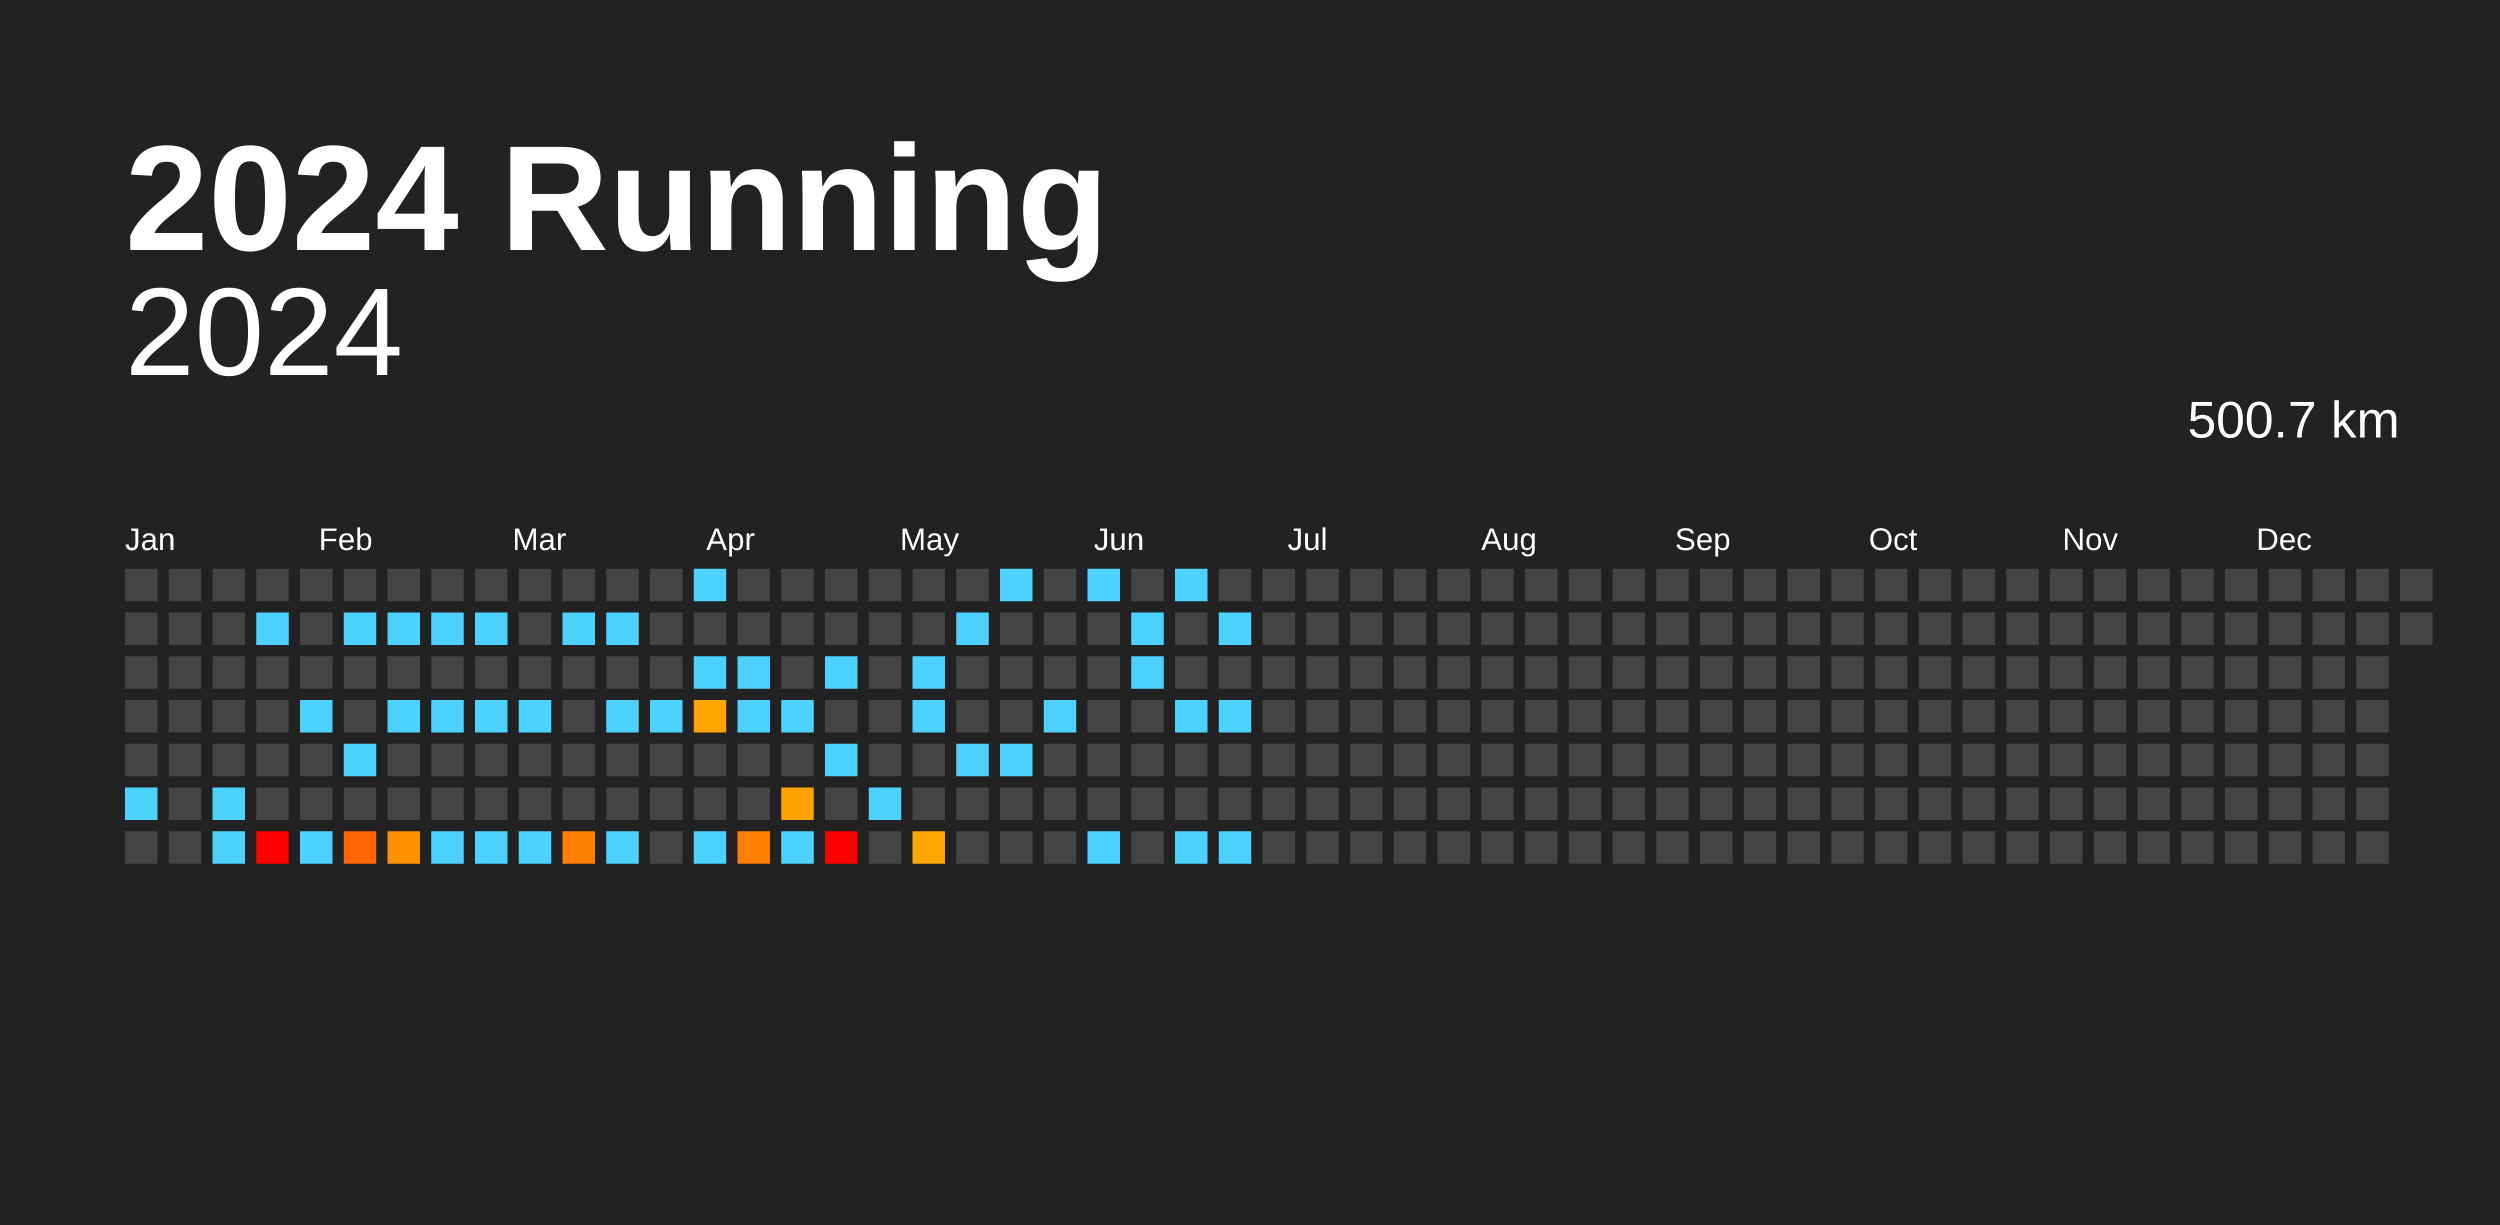
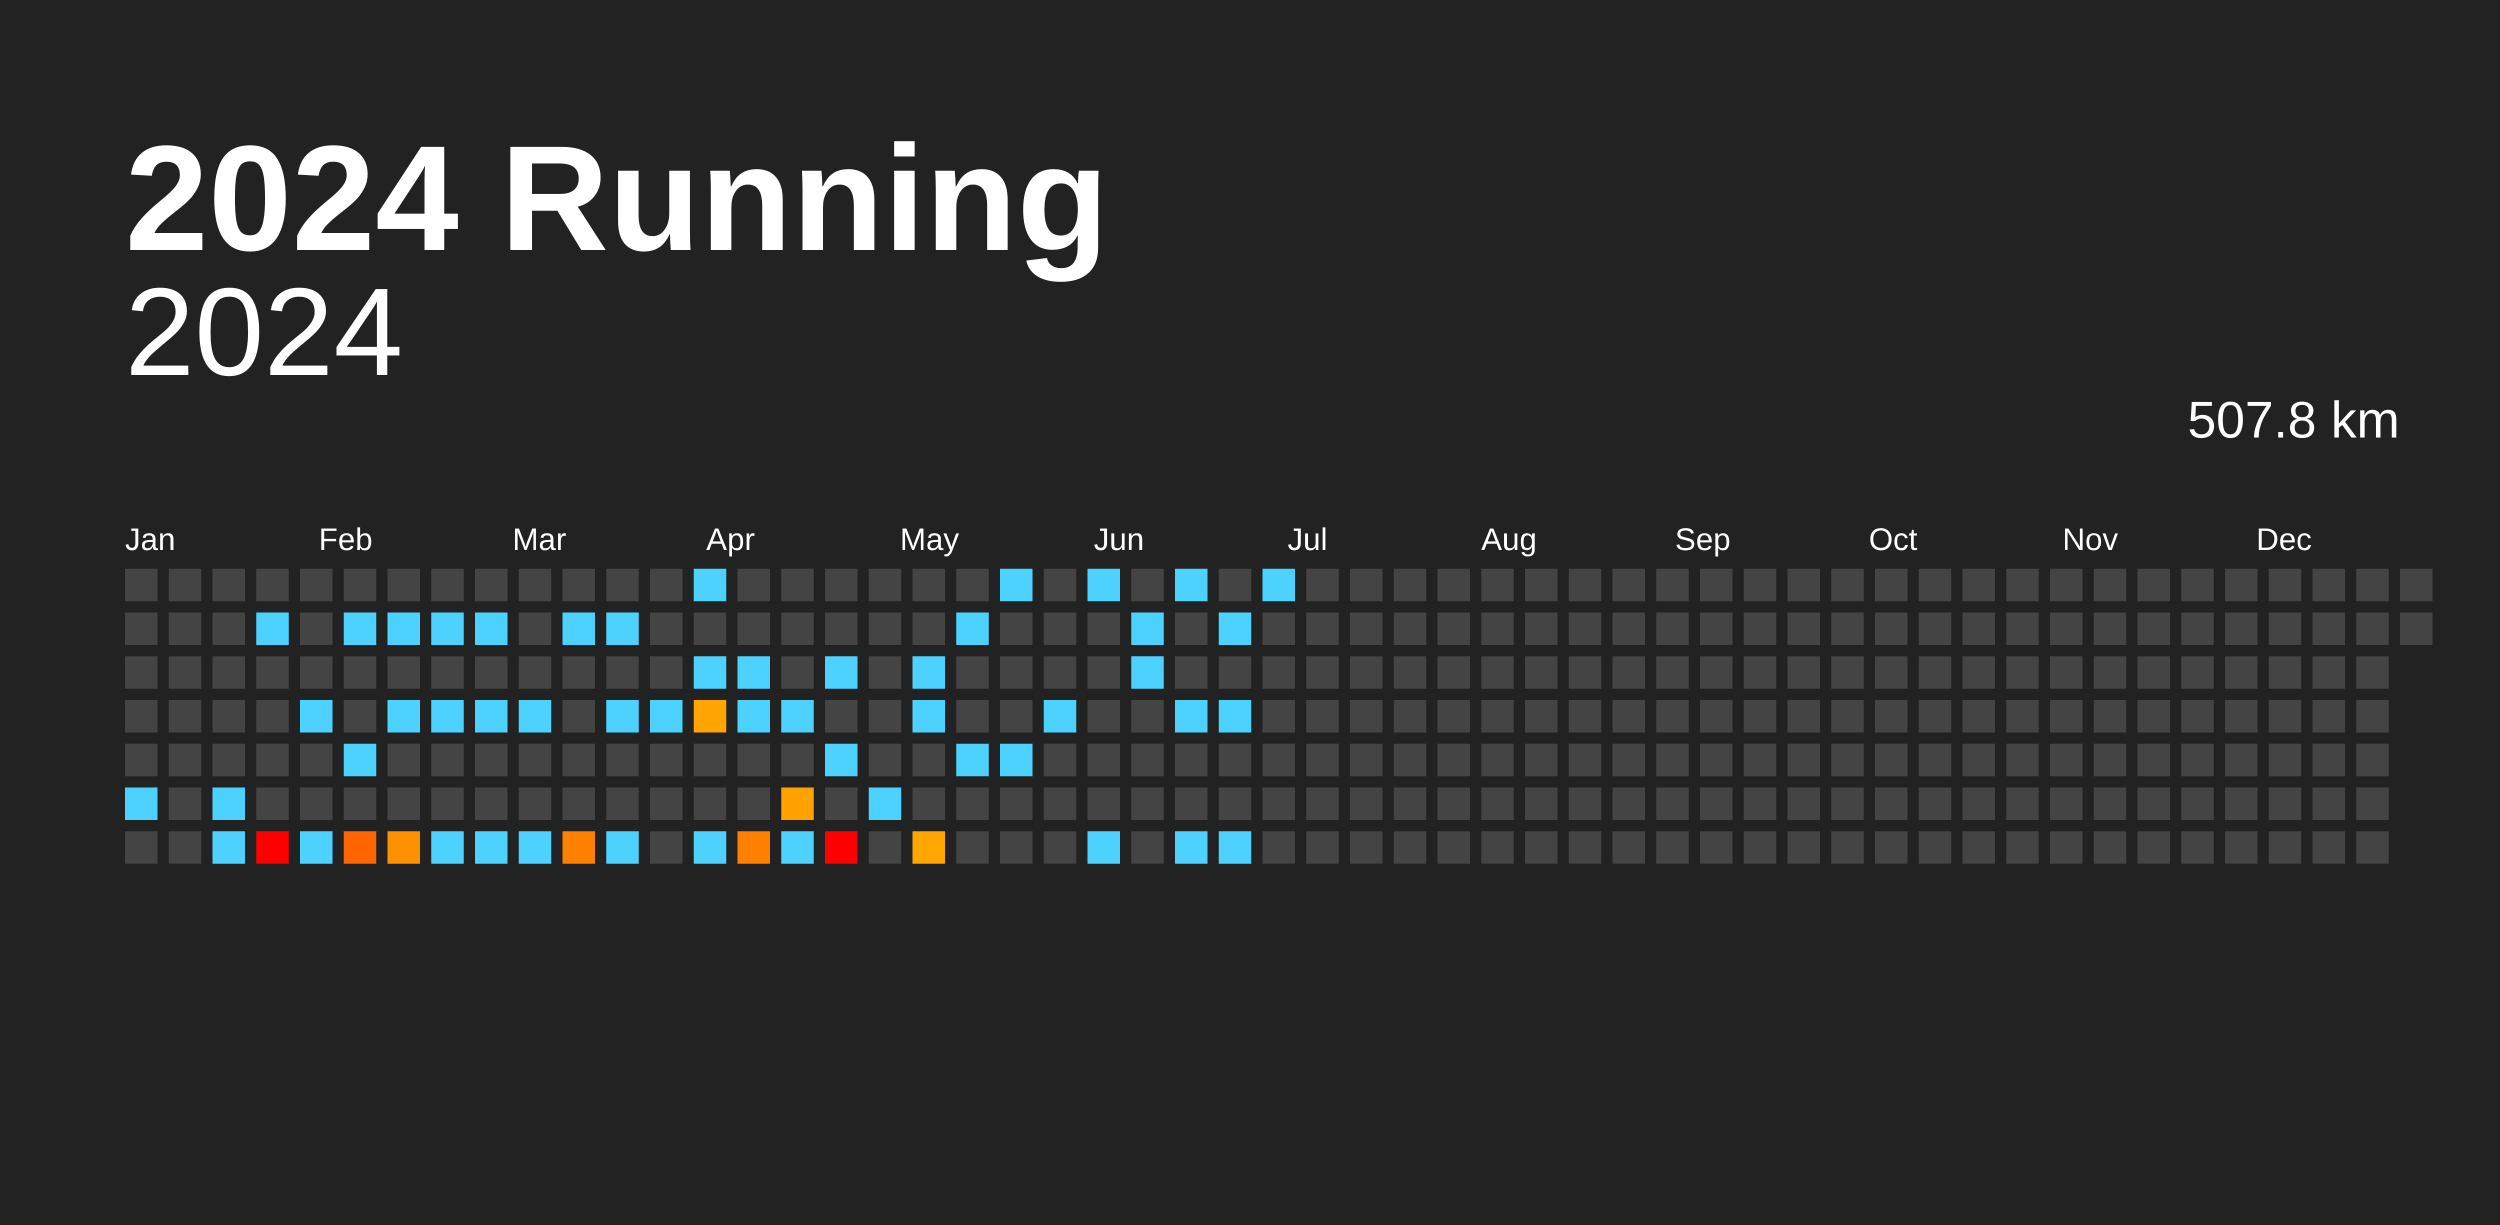
<svg xmlns="http://www.w3.org/2000/svg" baseProfile="full" height="98mm" version="1.1" viewBox="0,0,200,98" width="200mm">
  <defs />
  <rect fill="#222222" height="98" width="200" x="0" y="0" />
  <text fill="#FFFFFF" style="font-size:12px; font-family:Arial; font-weight:bold;" x="10" y="20">2024 Running</text>
  <text alignment-baseline="hanging" fill="#FFFFFF" style="font-size:10.0px; font-family:Arial;" x="10" y="30">2024</text>
-   <text alignment-baseline="hanging" fill="#FFFFFF" style="font-size:4.125px; font-family:Arial;" x="175" y="35">500.7 km</text>
+   <text alignment-baseline="hanging" fill="#FFFFFF" style="font-size:4.125px; font-family:Arial;" x="175" y="35">507.8 km</text>
  <text fill="#FFFFFF" style="font-size:2.5px; font-family:Arial" x="10.0" y="44">Jan</text>
  <text fill="#FFFFFF" style="font-size:2.5px; font-family:Arial" x="25.5" y="44">Feb</text>
  <text fill="#FFFFFF" style="font-size:2.5px; font-family:Arial" x="41.0" y="44">Mar</text>
  <text fill="#FFFFFF" style="font-size:2.5px; font-family:Arial" x="56.5" y="44">Apr</text>
  <text fill="#FFFFFF" style="font-size:2.5px; font-family:Arial" x="72.0" y="44">May</text>
  <text fill="#FFFFFF" style="font-size:2.5px; font-family:Arial" x="87.5" y="44">Jun</text>
  <text fill="#FFFFFF" style="font-size:2.5px; font-family:Arial" x="103.0" y="44">Jul</text>
  <text fill="#FFFFFF" style="font-size:2.5px; font-family:Arial" x="118.5" y="44">Aug</text>
  <text fill="#FFFFFF" style="font-size:2.5px; font-family:Arial" x="134.0" y="44">Sep</text>
  <text fill="#FFFFFF" style="font-size:2.5px; font-family:Arial" x="149.5" y="44">Oct</text>
  <text fill="#FFFFFF" style="font-size:2.5px; font-family:Arial" x="165.0" y="44">Nov</text>
  <text fill="#FFFFFF" style="font-size:2.5px; font-family:Arial" x="180.5" y="44">Dec</text>
  <rect fill="#444444" height="2.6" width="2.6" x="10.0" y="45.5" />
  <rect fill="#444444" height="2.6" width="2.6" x="10.0" y="49.0" />
  <rect fill="#444444" height="2.6" width="2.6" x="10.0" y="52.5" />
  <rect fill="#444444" height="2.6" width="2.6" x="10.0" y="56.0" />
  <rect fill="#444444" height="2.6" width="2.6" x="10.0" y="59.5" />
  <rect fill="#4dd2ff" height="2.6" width="2.6" x="10.0" y="63.0" />
  <rect fill="#444444" height="2.6" width="2.6" x="10.0" y="66.5" />
  <rect fill="#444444" height="2.6" width="2.6" x="13.5" y="45.5" />
  <rect fill="#444444" height="2.6" width="2.6" x="13.5" y="49.0" />
  <rect fill="#444444" height="2.6" width="2.6" x="13.5" y="52.5" />
  <rect fill="#444444" height="2.6" width="2.6" x="13.5" y="56.0" />
  <rect fill="#444444" height="2.6" width="2.6" x="13.5" y="59.5" />
  <rect fill="#444444" height="2.6" width="2.6" x="13.5" y="63.0" />
  <rect fill="#444444" height="2.6" width="2.6" x="13.5" y="66.5" />
  <rect fill="#444444" height="2.6" width="2.6" x="17.0" y="45.5" />
  <rect fill="#444444" height="2.6" width="2.6" x="17.0" y="49.0" />
  <rect fill="#444444" height="2.6" width="2.6" x="17.0" y="52.5" />
  <rect fill="#444444" height="2.6" width="2.6" x="17.0" y="56.0" />
  <rect fill="#444444" height="2.6" width="2.6" x="17.0" y="59.5" />
  <rect fill="#4dd2ff" height="2.6" width="2.6" x="17.0" y="63.0" />
  <rect fill="#4dd2ff" height="2.6" width="2.6" x="17.0" y="66.5" />
  <rect fill="#444444" height="2.6" width="2.6" x="20.5" y="45.5" />
  <rect fill="#4dd2ff" height="2.6" width="2.6" x="20.5" y="49.0" />
  <rect fill="#444444" height="2.6" width="2.6" x="20.5" y="52.5" />
  <rect fill="#444444" height="2.6" width="2.6" x="20.5" y="56.0" />
  <rect fill="#444444" height="2.6" width="2.6" x="20.5" y="59.5" />
  <rect fill="#444444" height="2.6" width="2.6" x="20.5" y="63.0" />
  <rect fill="red" height="2.6" width="2.6" x="20.5" y="66.5" />
  <rect fill="#444444" height="2.6" width="2.6" x="24.0" y="45.5" />
  <rect fill="#444444" height="2.6" width="2.6" x="24.0" y="49.0" />
  <rect fill="#444444" height="2.6" width="2.6" x="24.0" y="52.5" />
  <rect fill="#4dd2ff" height="2.6" width="2.6" x="24.0" y="56.0" />
  <rect fill="#444444" height="2.6" width="2.6" x="24.0" y="59.5" />
  <rect fill="#444444" height="2.6" width="2.6" x="24.0" y="63.0" />
  <rect fill="#4dd2ff" height="2.6" width="2.6" x="24.0" y="66.5" />
  <rect fill="#444444" height="2.6" width="2.6" x="27.5" y="45.5" />
  <rect fill="#4dd2ff" height="2.6" width="2.6" x="27.5" y="49.0" />
  <rect fill="#444444" height="2.6" width="2.6" x="27.5" y="52.5" />
  <rect fill="#444444" height="2.6" width="2.6" x="27.5" y="56.0" />
  <rect fill="#4dd2ff" height="2.6" width="2.6" x="27.5" y="59.5" />
  <rect fill="#444444" height="2.6" width="2.6" x="27.5" y="63.0" />
  <rect fill="#ff6500" height="2.6" width="2.6" x="27.5" y="66.5" />
  <rect fill="#444444" height="2.6" width="2.6" x="31.0" y="45.5" />
  <rect fill="#4dd2ff" height="2.6" width="2.6" x="31.0" y="49.0" />
  <rect fill="#444444" height="2.6" width="2.6" x="31.0" y="52.5" />
  <rect fill="#4dd2ff" height="2.6" width="2.6" x="31.0" y="56.0" />
  <rect fill="#444444" height="2.6" width="2.6" x="31.0" y="59.5" />
  <rect fill="#444444" height="2.6" width="2.6" x="31.0" y="63.0" />
  <rect fill="#ff9000" height="2.6" width="2.6" x="31.0" y="66.5" />
  <rect fill="#444444" height="2.6" width="2.6" x="34.5" y="45.5" />
  <rect fill="#4dd2ff" height="2.6" width="2.6" x="34.5" y="49.0" />
  <rect fill="#444444" height="2.6" width="2.6" x="34.5" y="52.5" />
  <rect fill="#4dd2ff" height="2.6" width="2.6" x="34.5" y="56.0" />
  <rect fill="#444444" height="2.6" width="2.6" x="34.5" y="59.5" />
  <rect fill="#444444" height="2.6" width="2.6" x="34.5" y="63.0" />
  <rect fill="#4dd2ff" height="2.6" width="2.6" x="34.5" y="66.5" />
  <rect fill="#444444" height="2.6" width="2.6" x="38.0" y="45.5" />
  <rect fill="#4dd2ff" height="2.6" width="2.6" x="38.0" y="49.0" />
  <rect fill="#444444" height="2.6" width="2.6" x="38.0" y="52.5" />
  <rect fill="#4dd2ff" height="2.6" width="2.6" x="38.0" y="56.0" />
  <rect fill="#444444" height="2.6" width="2.6" x="38.0" y="59.5" />
  <rect fill="#444444" height="2.6" width="2.6" x="38.0" y="63.0" />
  <rect fill="#4dd2ff" height="2.6" width="2.6" x="38.0" y="66.5" />
  <rect fill="#444444" height="2.6" width="2.6" x="41.5" y="45.5" />
  <rect fill="#444444" height="2.6" width="2.6" x="41.5" y="49.0" />
  <rect fill="#444444" height="2.6" width="2.6" x="41.5" y="52.5" />
  <rect fill="#4dd2ff" height="2.6" width="2.6" x="41.5" y="56.0" />
  <rect fill="#444444" height="2.6" width="2.6" x="41.5" y="59.5" />
  <rect fill="#444444" height="2.6" width="2.6" x="41.5" y="63.0" />
  <rect fill="#4dd2ff" height="2.6" width="2.6" x="41.5" y="66.5" />
  <rect fill="#444444" height="2.6" width="2.6" x="45.0" y="45.5" />
  <rect fill="#4dd2ff" height="2.6" width="2.6" x="45.0" y="49.0" />
  <rect fill="#444444" height="2.6" width="2.6" x="45.0" y="52.5" />
  <rect fill="#444444" height="2.6" width="2.6" x="45.0" y="56.0" />
  <rect fill="#444444" height="2.6" width="2.6" x="45.0" y="59.5" />
  <rect fill="#444444" height="2.6" width="2.6" x="45.0" y="63.0" />
  <rect fill="#ff7f00" height="2.6" width="2.6" x="45.0" y="66.5" />
  <rect fill="#444444" height="2.6" width="2.6" x="48.5" y="45.5" />
  <rect fill="#4dd2ff" height="2.6" width="2.6" x="48.5" y="49.0" />
  <rect fill="#444444" height="2.6" width="2.6" x="48.5" y="52.5" />
  <rect fill="#4dd2ff" height="2.6" width="2.6" x="48.5" y="56.0" />
  <rect fill="#444444" height="2.6" width="2.6" x="48.5" y="59.5" />
  <rect fill="#444444" height="2.6" width="2.6" x="48.5" y="63.0" />
  <rect fill="#4dd2ff" height="2.6" width="2.6" x="48.5" y="66.5" />
  <rect fill="#444444" height="2.6" width="2.6" x="52.0" y="45.5" />
  <rect fill="#444444" height="2.6" width="2.6" x="52.0" y="49.0" />
  <rect fill="#444444" height="2.6" width="2.6" x="52.0" y="52.5" />
  <rect fill="#4dd2ff" height="2.6" width="2.6" x="52.0" y="56.0" />
  <rect fill="#444444" height="2.6" width="2.6" x="52.0" y="59.5" />
  <rect fill="#444444" height="2.6" width="2.6" x="52.0" y="63.0" />
  <rect fill="#444444" height="2.6" width="2.6" x="52.0" y="66.5" />
  <rect fill="#4dd2ff" height="2.6" width="2.6" x="55.5" y="45.5" />
  <rect fill="#444444" height="2.6" width="2.6" x="55.5" y="49.0" />
  <rect fill="#4dd2ff" height="2.6" width="2.6" x="55.5" y="52.5" />
  <rect fill="#ffa400" height="2.6" width="2.6" x="55.5" y="56.0" />
  <rect fill="#444444" height="2.6" width="2.6" x="55.5" y="59.5" />
  <rect fill="#444444" height="2.6" width="2.6" x="55.5" y="63.0" />
  <rect fill="#4dd2ff" height="2.6" width="2.6" x="55.5" y="66.5" />
  <rect fill="#444444" height="2.6" width="2.6" x="59.0" y="45.5" />
  <rect fill="#444444" height="2.6" width="2.6" x="59.0" y="49.0" />
  <rect fill="#4dd2ff" height="2.6" width="2.6" x="59.0" y="52.5" />
  <rect fill="#4dd2ff" height="2.6" width="2.6" x="59.0" y="56.0" />
  <rect fill="#444444" height="2.6" width="2.6" x="59.0" y="59.5" />
  <rect fill="#444444" height="2.6" width="2.6" x="59.0" y="63.0" />
  <rect fill="#ff7f00" height="2.6" width="2.6" x="59.0" y="66.5" />
  <rect fill="#444444" height="2.6" width="2.6" x="62.5" y="45.5" />
  <rect fill="#444444" height="2.6" width="2.6" x="62.5" y="49.0" />
  <rect fill="#444444" height="2.6" width="2.6" x="62.5" y="52.5" />
  <rect fill="#4dd2ff" height="2.6" width="2.6" x="62.5" y="56.0" />
  <rect fill="#444444" height="2.6" width="2.6" x="62.5" y="59.5" />
  <rect fill="#ffa200" height="2.6" width="2.6" x="62.5" y="63.0" />
  <rect fill="#4dd2ff" height="2.6" width="2.6" x="62.5" y="66.5" />
  <rect fill="#444444" height="2.6" width="2.6" x="66.0" y="45.5" />
  <rect fill="#444444" height="2.6" width="2.6" x="66.0" y="49.0" />
  <rect fill="#4dd2ff" height="2.6" width="2.6" x="66.0" y="52.5" />
  <rect fill="#444444" height="2.6" width="2.6" x="66.0" y="56.0" />
  <rect fill="#4dd2ff" height="2.6" width="2.6" x="66.0" y="59.5" />
  <rect fill="#444444" height="2.6" width="2.6" x="66.0" y="63.0" />
  <rect fill="red" height="2.6" width="2.6" x="66.0" y="66.5" />
  <rect fill="#444444" height="2.6" width="2.6" x="69.5" y="45.5" />
  <rect fill="#444444" height="2.6" width="2.6" x="69.5" y="49.0" />
  <rect fill="#444444" height="2.6" width="2.6" x="69.5" y="52.5" />
  <rect fill="#444444" height="2.6" width="2.6" x="69.5" y="56.0" />
  <rect fill="#444444" height="2.6" width="2.6" x="69.5" y="59.5" />
  <rect fill="#4dd2ff" height="2.6" width="2.6" x="69.5" y="63.0" />
  <rect fill="#444444" height="2.6" width="2.6" x="69.5" y="66.5" />
  <rect fill="#444444" height="2.6" width="2.6" x="73.0" y="45.5" />
  <rect fill="#444444" height="2.6" width="2.6" x="73.0" y="49.0" />
  <rect fill="#4dd2ff" height="2.6" width="2.6" x="73.0" y="52.5" />
  <rect fill="#4dd2ff" height="2.6" width="2.6" x="73.0" y="56.0" />
  <rect fill="#444444" height="2.6" width="2.6" x="73.0" y="59.5" />
  <rect fill="#444444" height="2.6" width="2.6" x="73.0" y="63.0" />
  <rect fill="#ffa600" height="2.6" width="2.6" x="73.0" y="66.5" />
  <rect fill="#444444" height="2.6" width="2.6" x="76.5" y="45.5" />
  <rect fill="#4dd2ff" height="2.6" width="2.6" x="76.5" y="49.0" />
  <rect fill="#444444" height="2.6" width="2.6" x="76.5" y="52.5" />
  <rect fill="#444444" height="2.6" width="2.6" x="76.5" y="56.0" />
  <rect fill="#4dd2ff" height="2.6" width="2.6" x="76.5" y="59.5" />
  <rect fill="#444444" height="2.6" width="2.6" x="76.5" y="63.0" />
  <rect fill="#444444" height="2.6" width="2.6" x="76.5" y="66.5" />
  <rect fill="#4dd2ff" height="2.6" width="2.6" x="80.0" y="45.5" />
  <rect fill="#444444" height="2.6" width="2.6" x="80.0" y="49.0" />
  <rect fill="#444444" height="2.6" width="2.6" x="80.0" y="52.5" />
  <rect fill="#444444" height="2.6" width="2.6" x="80.0" y="56.0" />
  <rect fill="#4dd2ff" height="2.6" width="2.6" x="80.0" y="59.5" />
  <rect fill="#444444" height="2.6" width="2.6" x="80.0" y="63.0" />
  <rect fill="#444444" height="2.6" width="2.6" x="80.0" y="66.5" />
  <rect fill="#444444" height="2.6" width="2.6" x="83.5" y="45.5" />
  <rect fill="#444444" height="2.6" width="2.6" x="83.5" y="49.0" />
  <rect fill="#444444" height="2.6" width="2.6" x="83.5" y="52.5" />
  <rect fill="#4dd2ff" height="2.6" width="2.6" x="83.5" y="56.0" />
  <rect fill="#444444" height="2.6" width="2.6" x="83.5" y="59.5" />
  <rect fill="#444444" height="2.6" width="2.6" x="83.5" y="63.0" />
  <rect fill="#444444" height="2.6" width="2.6" x="83.5" y="66.5" />
  <rect fill="#4dd2ff" height="2.6" width="2.6" x="87.0" y="45.5" />
  <rect fill="#444444" height="2.6" width="2.6" x="87.0" y="49.0" />
  <rect fill="#444444" height="2.6" width="2.6" x="87.0" y="52.5" />
  <rect fill="#444444" height="2.6" width="2.6" x="87.0" y="56.0" />
  <rect fill="#444444" height="2.6" width="2.6" x="87.0" y="59.5" />
  <rect fill="#444444" height="2.6" width="2.6" x="87.0" y="63.0" />
  <rect fill="#4dd2ff" height="2.6" width="2.6" x="87.0" y="66.5" />
  <rect fill="#444444" height="2.6" width="2.6" x="90.5" y="45.5" />
  <rect fill="#4dd2ff" height="2.6" width="2.6" x="90.5" y="49.0" />
  <rect fill="#4dd2ff" height="2.6" width="2.6" x="90.5" y="52.5" />
  <rect fill="#444444" height="2.6" width="2.6" x="90.5" y="56.0" />
  <rect fill="#444444" height="2.6" width="2.6" x="90.5" y="59.5" />
  <rect fill="#444444" height="2.6" width="2.6" x="90.5" y="63.0" />
  <rect fill="#444444" height="2.6" width="2.6" x="90.5" y="66.5" />
  <rect fill="#4dd2ff" height="2.6" width="2.6" x="94.0" y="45.5" />
  <rect fill="#444444" height="2.6" width="2.6" x="94.0" y="49.0" />
  <rect fill="#444444" height="2.6" width="2.6" x="94.0" y="52.5" />
  <rect fill="#4dd2ff" height="2.6" width="2.6" x="94.0" y="56.0" />
  <rect fill="#444444" height="2.6" width="2.6" x="94.0" y="59.5" />
  <rect fill="#444444" height="2.6" width="2.6" x="94.0" y="63.0" />
  <rect fill="#4dd2ff" height="2.6" width="2.6" x="94.0" y="66.5" />
  <rect fill="#444444" height="2.6" width="2.6" x="97.5" y="45.5" />
  <rect fill="#4dd2ff" height="2.6" width="2.6" x="97.5" y="49.0" />
  <rect fill="#444444" height="2.6" width="2.6" x="97.5" y="52.5" />
  <rect fill="#4dd2ff" height="2.6" width="2.6" x="97.5" y="56.0" />
  <rect fill="#444444" height="2.6" width="2.6" x="97.5" y="59.5" />
  <rect fill="#444444" height="2.6" width="2.6" x="97.5" y="63.0" />
  <rect fill="#4dd2ff" height="2.6" width="2.6" x="97.5" y="66.5" />
-   <rect fill="#444444" height="2.6" width="2.6" x="101.0" y="45.5" />
+   <rect fill="#4dd2ff" height="2.6" width="2.6" x="101.0" y="45.5" />
  <rect fill="#444444" height="2.6" width="2.6" x="101.0" y="49.0" />
  <rect fill="#444444" height="2.6" width="2.6" x="101.0" y="52.5" />
  <rect fill="#444444" height="2.6" width="2.6" x="101.0" y="56.0" />
  <rect fill="#444444" height="2.6" width="2.6" x="101.0" y="59.5" />
  <rect fill="#444444" height="2.6" width="2.6" x="101.0" y="63.0" />
  <rect fill="#444444" height="2.6" width="2.6" x="101.0" y="66.5" />
  <rect fill="#444444" height="2.6" width="2.6" x="104.5" y="45.5" />
  <rect fill="#444444" height="2.6" width="2.6" x="104.5" y="49.0" />
  <rect fill="#444444" height="2.6" width="2.6" x="104.5" y="52.5" />
  <rect fill="#444444" height="2.6" width="2.6" x="104.5" y="56.0" />
  <rect fill="#444444" height="2.6" width="2.6" x="104.5" y="59.5" />
  <rect fill="#444444" height="2.6" width="2.6" x="104.5" y="63.0" />
  <rect fill="#444444" height="2.6" width="2.6" x="104.5" y="66.5" />
  <rect fill="#444444" height="2.6" width="2.6" x="108.0" y="45.5" />
  <rect fill="#444444" height="2.6" width="2.6" x="108.0" y="49.0" />
  <rect fill="#444444" height="2.6" width="2.6" x="108.0" y="52.5" />
  <rect fill="#444444" height="2.6" width="2.6" x="108.0" y="56.0" />
  <rect fill="#444444" height="2.6" width="2.6" x="108.0" y="59.5" />
  <rect fill="#444444" height="2.6" width="2.6" x="108.0" y="63.0" />
  <rect fill="#444444" height="2.6" width="2.6" x="108.0" y="66.5" />
  <rect fill="#444444" height="2.6" width="2.6" x="111.5" y="45.5" />
  <rect fill="#444444" height="2.6" width="2.6" x="111.5" y="49.0" />
  <rect fill="#444444" height="2.6" width="2.6" x="111.5" y="52.5" />
  <rect fill="#444444" height="2.6" width="2.6" x="111.5" y="56.0" />
  <rect fill="#444444" height="2.6" width="2.6" x="111.5" y="59.5" />
  <rect fill="#444444" height="2.6" width="2.6" x="111.5" y="63.0" />
  <rect fill="#444444" height="2.6" width="2.6" x="111.5" y="66.5" />
  <rect fill="#444444" height="2.6" width="2.6" x="115.0" y="45.5" />
  <rect fill="#444444" height="2.6" width="2.6" x="115.0" y="49.0" />
  <rect fill="#444444" height="2.6" width="2.6" x="115.0" y="52.5" />
  <rect fill="#444444" height="2.6" width="2.6" x="115.0" y="56.0" />
  <rect fill="#444444" height="2.6" width="2.6" x="115.0" y="59.5" />
  <rect fill="#444444" height="2.6" width="2.6" x="115.0" y="63.0" />
  <rect fill="#444444" height="2.6" width="2.6" x="115.0" y="66.5" />
  <rect fill="#444444" height="2.6" width="2.6" x="118.5" y="45.5" />
  <rect fill="#444444" height="2.6" width="2.6" x="118.5" y="49.0" />
  <rect fill="#444444" height="2.6" width="2.6" x="118.5" y="52.5" />
  <rect fill="#444444" height="2.6" width="2.6" x="118.5" y="56.0" />
  <rect fill="#444444" height="2.6" width="2.6" x="118.5" y="59.5" />
  <rect fill="#444444" height="2.6" width="2.6" x="118.5" y="63.0" />
  <rect fill="#444444" height="2.6" width="2.6" x="118.5" y="66.5" />
  <rect fill="#444444" height="2.6" width="2.6" x="122.0" y="45.5" />
  <rect fill="#444444" height="2.6" width="2.6" x="122.0" y="49.0" />
  <rect fill="#444444" height="2.6" width="2.6" x="122.0" y="52.5" />
  <rect fill="#444444" height="2.6" width="2.6" x="122.0" y="56.0" />
  <rect fill="#444444" height="2.6" width="2.6" x="122.0" y="59.5" />
  <rect fill="#444444" height="2.6" width="2.6" x="122.0" y="63.0" />
  <rect fill="#444444" height="2.6" width="2.6" x="122.0" y="66.5" />
  <rect fill="#444444" height="2.6" width="2.6" x="125.5" y="45.5" />
  <rect fill="#444444" height="2.6" width="2.6" x="125.5" y="49.0" />
  <rect fill="#444444" height="2.6" width="2.6" x="125.5" y="52.5" />
  <rect fill="#444444" height="2.6" width="2.6" x="125.5" y="56.0" />
  <rect fill="#444444" height="2.6" width="2.6" x="125.5" y="59.5" />
  <rect fill="#444444" height="2.6" width="2.6" x="125.5" y="63.0" />
  <rect fill="#444444" height="2.6" width="2.6" x="125.5" y="66.5" />
  <rect fill="#444444" height="2.6" width="2.6" x="129.0" y="45.5" />
  <rect fill="#444444" height="2.6" width="2.6" x="129.0" y="49.0" />
  <rect fill="#444444" height="2.6" width="2.6" x="129.0" y="52.5" />
  <rect fill="#444444" height="2.6" width="2.6" x="129.0" y="56.0" />
  <rect fill="#444444" height="2.6" width="2.6" x="129.0" y="59.5" />
  <rect fill="#444444" height="2.6" width="2.6" x="129.0" y="63.0" />
  <rect fill="#444444" height="2.6" width="2.6" x="129.0" y="66.5" />
  <rect fill="#444444" height="2.6" width="2.6" x="132.5" y="45.5" />
  <rect fill="#444444" height="2.6" width="2.6" x="132.5" y="49.0" />
  <rect fill="#444444" height="2.6" width="2.6" x="132.5" y="52.5" />
  <rect fill="#444444" height="2.6" width="2.6" x="132.5" y="56.0" />
  <rect fill="#444444" height="2.6" width="2.6" x="132.5" y="59.5" />
  <rect fill="#444444" height="2.6" width="2.6" x="132.5" y="63.0" />
  <rect fill="#444444" height="2.6" width="2.6" x="132.5" y="66.5" />
  <rect fill="#444444" height="2.6" width="2.6" x="136.0" y="45.5" />
  <rect fill="#444444" height="2.6" width="2.6" x="136.0" y="49.0" />
  <rect fill="#444444" height="2.6" width="2.6" x="136.0" y="52.5" />
  <rect fill="#444444" height="2.6" width="2.6" x="136.0" y="56.0" />
  <rect fill="#444444" height="2.6" width="2.6" x="136.0" y="59.5" />
  <rect fill="#444444" height="2.6" width="2.6" x="136.0" y="63.0" />
  <rect fill="#444444" height="2.6" width="2.6" x="136.0" y="66.5" />
  <rect fill="#444444" height="2.6" width="2.6" x="139.5" y="45.5" />
  <rect fill="#444444" height="2.6" width="2.6" x="139.5" y="49.0" />
  <rect fill="#444444" height="2.6" width="2.6" x="139.5" y="52.5" />
  <rect fill="#444444" height="2.6" width="2.6" x="139.5" y="56.0" />
  <rect fill="#444444" height="2.6" width="2.6" x="139.5" y="59.5" />
  <rect fill="#444444" height="2.6" width="2.6" x="139.5" y="63.0" />
  <rect fill="#444444" height="2.6" width="2.6" x="139.5" y="66.5" />
  <rect fill="#444444" height="2.6" width="2.6" x="143.0" y="45.5" />
  <rect fill="#444444" height="2.6" width="2.6" x="143.0" y="49.0" />
  <rect fill="#444444" height="2.6" width="2.6" x="143.0" y="52.5" />
  <rect fill="#444444" height="2.6" width="2.6" x="143.0" y="56.0" />
  <rect fill="#444444" height="2.6" width="2.6" x="143.0" y="59.5" />
  <rect fill="#444444" height="2.6" width="2.6" x="143.0" y="63.0" />
  <rect fill="#444444" height="2.6" width="2.6" x="143.0" y="66.5" />
  <rect fill="#444444" height="2.6" width="2.6" x="146.5" y="45.5" />
  <rect fill="#444444" height="2.6" width="2.6" x="146.5" y="49.0" />
  <rect fill="#444444" height="2.6" width="2.6" x="146.5" y="52.5" />
  <rect fill="#444444" height="2.6" width="2.6" x="146.5" y="56.0" />
  <rect fill="#444444" height="2.6" width="2.6" x="146.5" y="59.5" />
  <rect fill="#444444" height="2.6" width="2.6" x="146.5" y="63.0" />
  <rect fill="#444444" height="2.6" width="2.6" x="146.5" y="66.5" />
  <rect fill="#444444" height="2.6" width="2.6" x="150.0" y="45.5" />
  <rect fill="#444444" height="2.6" width="2.6" x="150.0" y="49.0" />
  <rect fill="#444444" height="2.6" width="2.6" x="150.0" y="52.5" />
  <rect fill="#444444" height="2.6" width="2.6" x="150.0" y="56.0" />
  <rect fill="#444444" height="2.6" width="2.6" x="150.0" y="59.5" />
  <rect fill="#444444" height="2.6" width="2.6" x="150.0" y="63.0" />
  <rect fill="#444444" height="2.6" width="2.6" x="150.0" y="66.5" />
  <rect fill="#444444" height="2.6" width="2.6" x="153.5" y="45.5" />
  <rect fill="#444444" height="2.6" width="2.6" x="153.5" y="49.0" />
  <rect fill="#444444" height="2.6" width="2.6" x="153.5" y="52.5" />
  <rect fill="#444444" height="2.6" width="2.6" x="153.5" y="56.0" />
  <rect fill="#444444" height="2.6" width="2.6" x="153.5" y="59.5" />
  <rect fill="#444444" height="2.6" width="2.6" x="153.5" y="63.0" />
  <rect fill="#444444" height="2.6" width="2.6" x="153.5" y="66.5" />
  <rect fill="#444444" height="2.6" width="2.6" x="157.0" y="45.5" />
  <rect fill="#444444" height="2.6" width="2.6" x="157.0" y="49.0" />
  <rect fill="#444444" height="2.6" width="2.6" x="157.0" y="52.5" />
  <rect fill="#444444" height="2.6" width="2.6" x="157.0" y="56.0" />
  <rect fill="#444444" height="2.6" width="2.6" x="157.0" y="59.5" />
  <rect fill="#444444" height="2.6" width="2.6" x="157.0" y="63.0" />
  <rect fill="#444444" height="2.6" width="2.6" x="157.0" y="66.5" />
  <rect fill="#444444" height="2.6" width="2.6" x="160.5" y="45.5" />
  <rect fill="#444444" height="2.6" width="2.6" x="160.5" y="49.0" />
  <rect fill="#444444" height="2.6" width="2.6" x="160.5" y="52.5" />
  <rect fill="#444444" height="2.6" width="2.6" x="160.5" y="56.0" />
  <rect fill="#444444" height="2.6" width="2.6" x="160.5" y="59.5" />
  <rect fill="#444444" height="2.6" width="2.6" x="160.5" y="63.0" />
  <rect fill="#444444" height="2.6" width="2.6" x="160.5" y="66.5" />
  <rect fill="#444444" height="2.6" width="2.6" x="164.0" y="45.5" />
  <rect fill="#444444" height="2.6" width="2.6" x="164.0" y="49.0" />
  <rect fill="#444444" height="2.6" width="2.6" x="164.0" y="52.5" />
  <rect fill="#444444" height="2.6" width="2.6" x="164.0" y="56.0" />
  <rect fill="#444444" height="2.6" width="2.6" x="164.0" y="59.5" />
  <rect fill="#444444" height="2.6" width="2.6" x="164.0" y="63.0" />
  <rect fill="#444444" height="2.6" width="2.6" x="164.0" y="66.5" />
  <rect fill="#444444" height="2.6" width="2.6" x="167.5" y="45.5" />
  <rect fill="#444444" height="2.6" width="2.6" x="167.5" y="49.0" />
  <rect fill="#444444" height="2.6" width="2.6" x="167.5" y="52.5" />
  <rect fill="#444444" height="2.6" width="2.6" x="167.5" y="56.0" />
  <rect fill="#444444" height="2.6" width="2.6" x="167.5" y="59.5" />
  <rect fill="#444444" height="2.6" width="2.6" x="167.5" y="63.0" />
  <rect fill="#444444" height="2.6" width="2.6" x="167.5" y="66.5" />
  <rect fill="#444444" height="2.6" width="2.6" x="171.0" y="45.5" />
  <rect fill="#444444" height="2.6" width="2.6" x="171.0" y="49.0" />
  <rect fill="#444444" height="2.6" width="2.6" x="171.0" y="52.5" />
  <rect fill="#444444" height="2.6" width="2.6" x="171.0" y="56.0" />
  <rect fill="#444444" height="2.6" width="2.6" x="171.0" y="59.5" />
  <rect fill="#444444" height="2.6" width="2.6" x="171.0" y="63.0" />
  <rect fill="#444444" height="2.6" width="2.6" x="171.0" y="66.5" />
  <rect fill="#444444" height="2.6" width="2.6" x="174.5" y="45.5" />
  <rect fill="#444444" height="2.6" width="2.6" x="174.5" y="49.0" />
  <rect fill="#444444" height="2.6" width="2.6" x="174.5" y="52.5" />
  <rect fill="#444444" height="2.6" width="2.6" x="174.5" y="56.0" />
  <rect fill="#444444" height="2.6" width="2.6" x="174.5" y="59.5" />
  <rect fill="#444444" height="2.6" width="2.6" x="174.5" y="63.0" />
  <rect fill="#444444" height="2.6" width="2.6" x="174.5" y="66.5" />
  <rect fill="#444444" height="2.6" width="2.6" x="178.0" y="45.5" />
  <rect fill="#444444" height="2.6" width="2.6" x="178.0" y="49.0" />
  <rect fill="#444444" height="2.6" width="2.6" x="178.0" y="52.5" />
  <rect fill="#444444" height="2.6" width="2.6" x="178.0" y="56.0" />
  <rect fill="#444444" height="2.6" width="2.6" x="178.0" y="59.5" />
  <rect fill="#444444" height="2.6" width="2.6" x="178.0" y="63.0" />
  <rect fill="#444444" height="2.6" width="2.6" x="178.0" y="66.5" />
  <rect fill="#444444" height="2.6" width="2.6" x="181.5" y="45.5" />
  <rect fill="#444444" height="2.6" width="2.6" x="181.5" y="49.0" />
  <rect fill="#444444" height="2.6" width="2.6" x="181.5" y="52.5" />
  <rect fill="#444444" height="2.6" width="2.6" x="181.5" y="56.0" />
  <rect fill="#444444" height="2.6" width="2.6" x="181.5" y="59.5" />
  <rect fill="#444444" height="2.6" width="2.6" x="181.5" y="63.0" />
  <rect fill="#444444" height="2.6" width="2.6" x="181.5" y="66.5" />
  <rect fill="#444444" height="2.6" width="2.6" x="185.0" y="45.5" />
  <rect fill="#444444" height="2.6" width="2.6" x="185.0" y="49.0" />
  <rect fill="#444444" height="2.6" width="2.6" x="185.0" y="52.5" />
  <rect fill="#444444" height="2.6" width="2.6" x="185.0" y="56.0" />
  <rect fill="#444444" height="2.6" width="2.6" x="185.0" y="59.5" />
  <rect fill="#444444" height="2.6" width="2.6" x="185.0" y="63.0" />
  <rect fill="#444444" height="2.6" width="2.6" x="185.0" y="66.5" />
  <rect fill="#444444" height="2.6" width="2.6" x="188.5" y="45.5" />
  <rect fill="#444444" height="2.6" width="2.6" x="188.5" y="49.0" />
  <rect fill="#444444" height="2.6" width="2.6" x="188.5" y="52.5" />
  <rect fill="#444444" height="2.6" width="2.6" x="188.5" y="56.0" />
  <rect fill="#444444" height="2.6" width="2.6" x="188.5" y="59.5" />
  <rect fill="#444444" height="2.6" width="2.6" x="188.5" y="63.0" />
  <rect fill="#444444" height="2.6" width="2.6" x="188.5" y="66.5" />
  <rect fill="#444444" height="2.6" width="2.6" x="192.0" y="45.5" />
  <rect fill="#444444" height="2.6" width="2.6" x="192.0" y="49.0" />
</svg>
